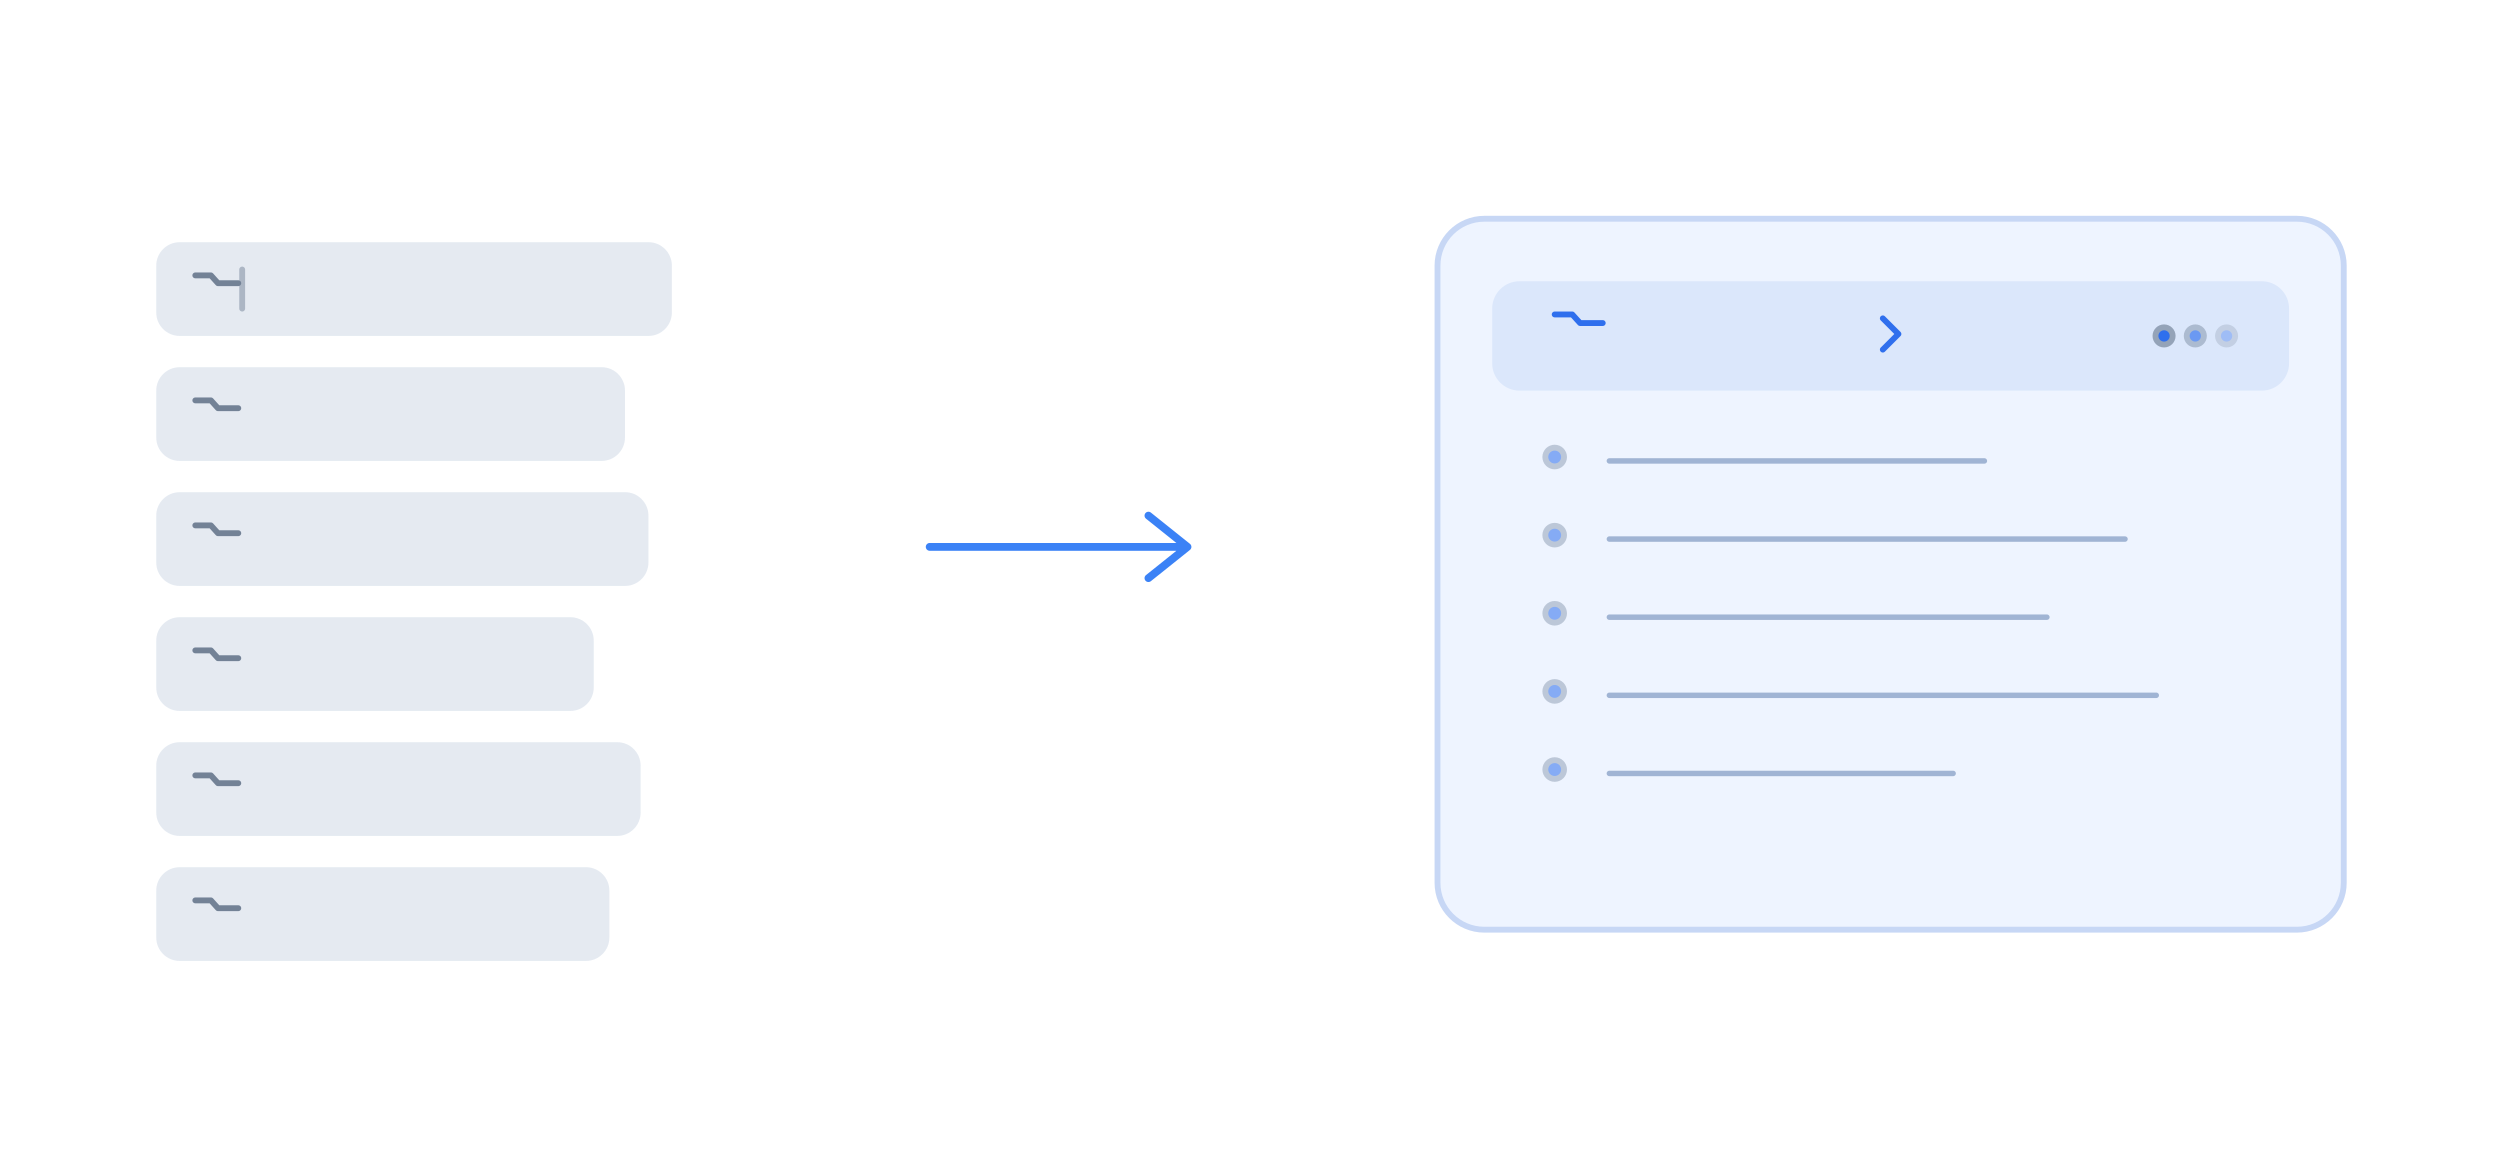
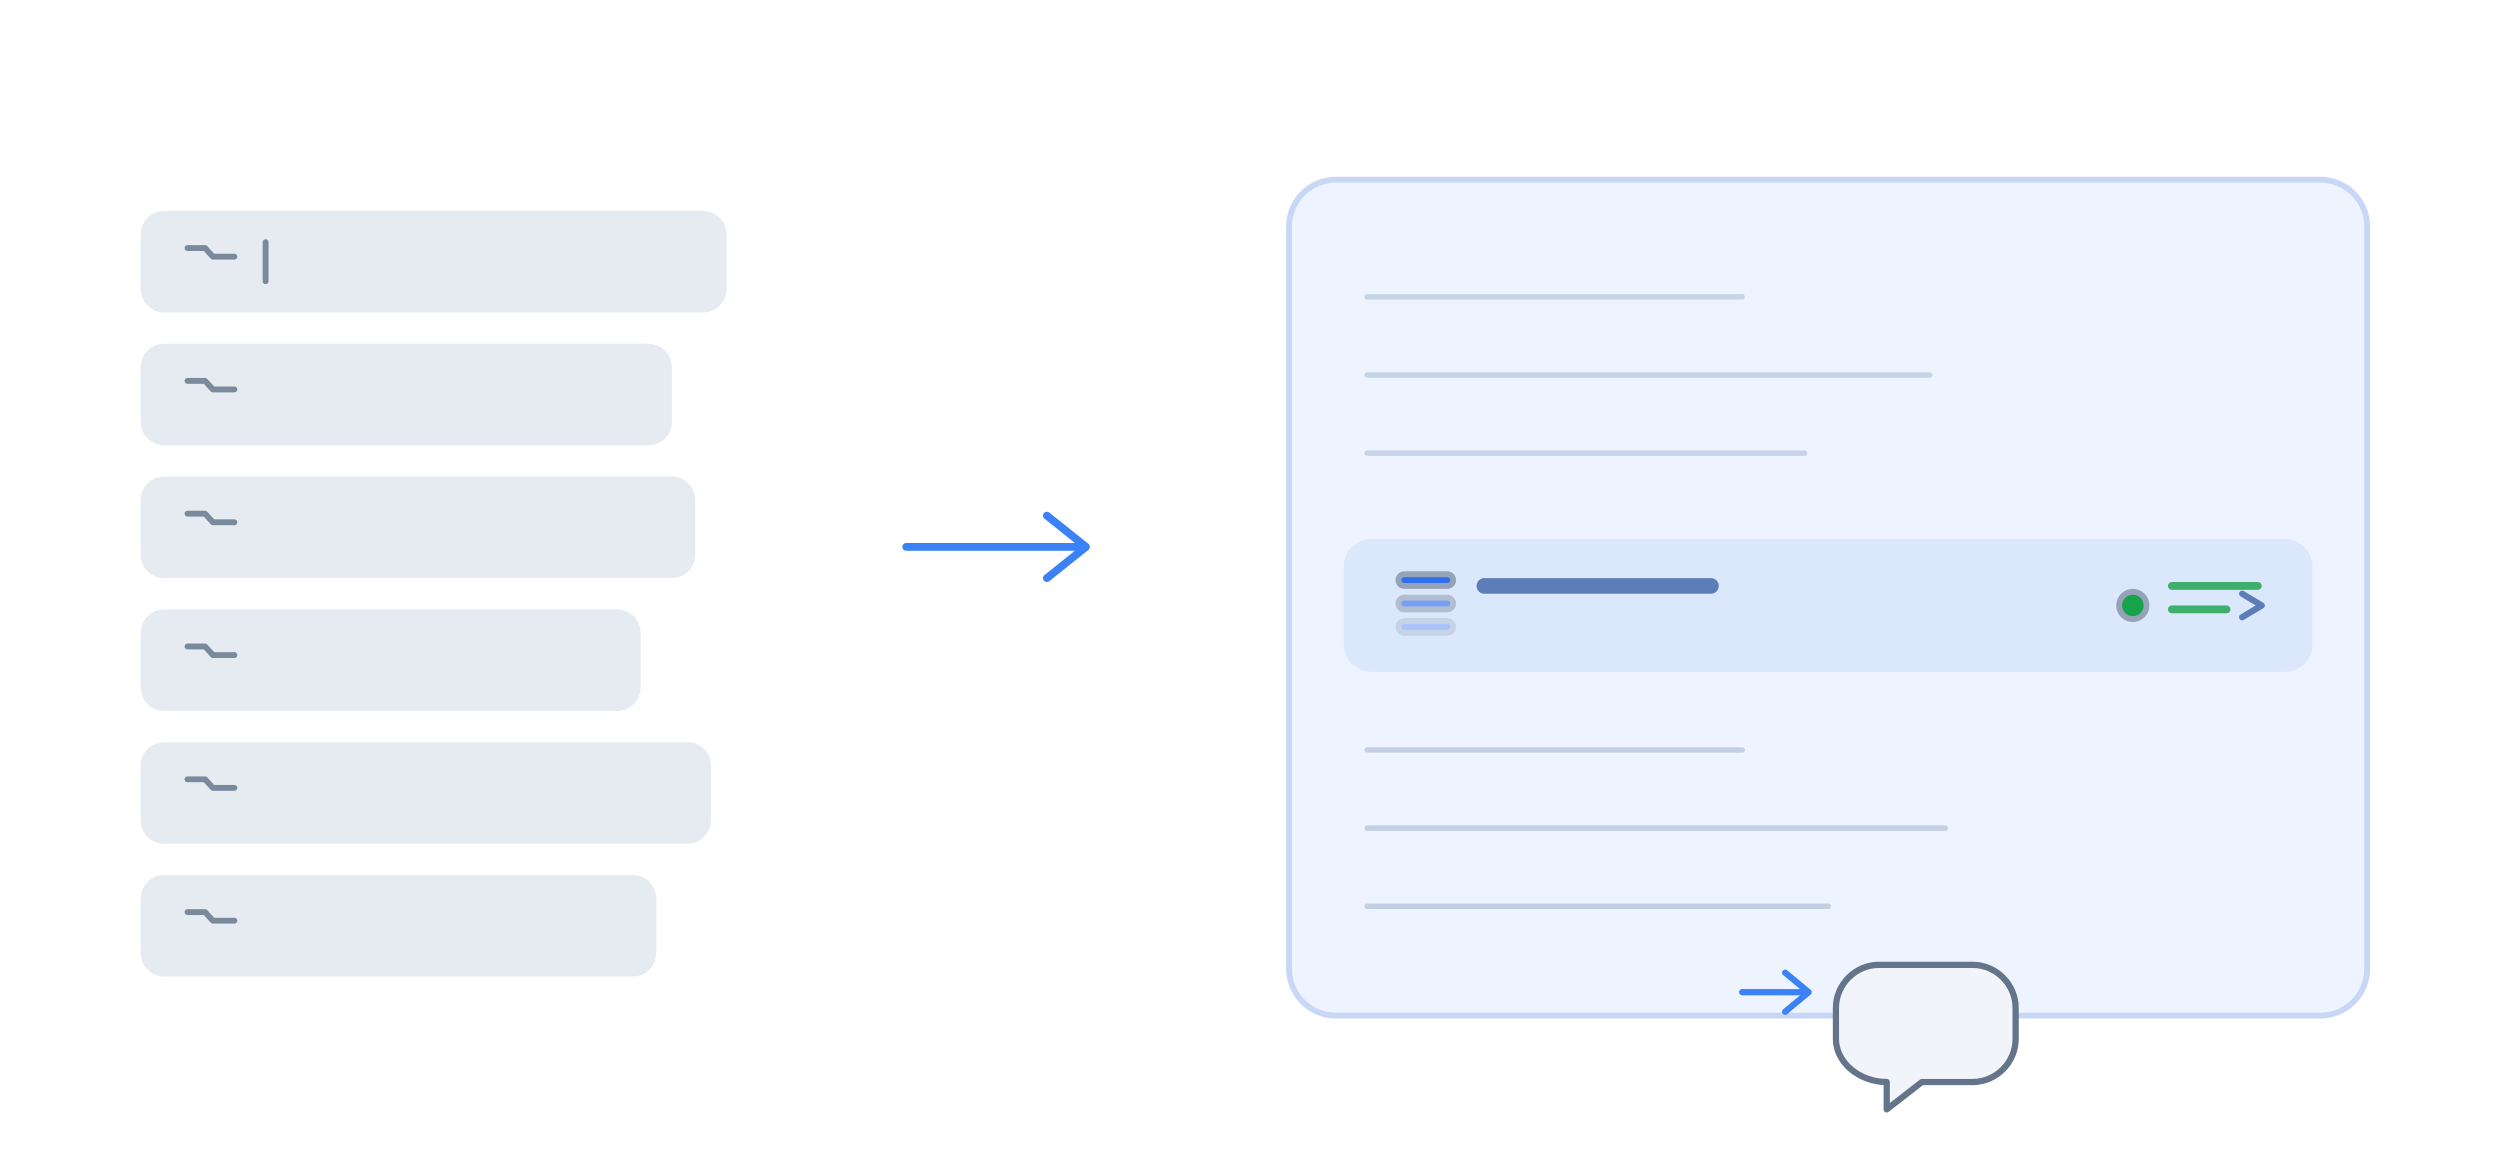
<svg xmlns="http://www.w3.org/2000/svg" width="640" height="300" viewBox="0 0 640 300">
  <g fill="none" stroke="#94a3b8" stroke-width="1.5" stroke-linecap="round" stroke-linejoin="round">
-     <g opacity="0.9">
-       <g transform="translate(40 62)">
-         <rect x="0" y="0" width="132" height="24" rx="6" fill="#e2e8f0" stroke="none" />
-         <path d="M10 8.5h4l1.8 2h5.2" stroke="#64748b" />
-         <path d="M22 7v10" stroke="#64748b" opacity="0.5" />
+     <g opacity="0.85">
+       <g transform="translate(36 54)">
+         <rect x="0" y="0" width="150" height="26" rx="6" fill="#e2e8f0" stroke="none" />
+         <path d="M12 9.5h4.5l2 2.2h5.5M32 8v10" stroke="#64748b" />
      </g>
-       <g transform="translate(40 94)">
-         <rect x="0" y="0" width="120" height="24" rx="6" fill="#e2e8f0" stroke="none" />
-         <path d="M10 8.5h4l1.8 2h5.2" stroke="#64748b" />
+       <g transform="translate(36 88)">
+         <rect x="0" y="0" width="136" height="26" rx="6" fill="#e2e8f0" stroke="none" />
+         <path d="M12 9.5h4.5l2 2.2h5.5" stroke="#64748b" />
      </g>
-       <g transform="translate(40 126)">
-         <rect x="0" y="0" width="126" height="24" rx="6" fill="#e2e8f0" stroke="none" />
-         <path d="M10 8.5h4l1.8 2h5.2" stroke="#64748b" />
+       <g transform="translate(36 122)">
+         <rect x="0" y="0" width="142" height="26" rx="6" fill="#e2e8f0" stroke="none" />
+         <path d="M12 9.5h4.5l2 2.2h5.5" stroke="#64748b" />
      </g>
-       <g transform="translate(40 158)">
-         <rect x="0" y="0" width="112" height="24" rx="6" fill="#e2e8f0" stroke="none" />
-         <path d="M10 8.5h4l1.8 2h5.2" stroke="#64748b" />
+       <g transform="translate(36 156)">
+         <rect x="0" y="0" width="128" height="26" rx="6" fill="#e2e8f0" stroke="none" />
+         <path d="M12 9.5h4.5l2 2.2h5.5" stroke="#64748b" />
      </g>
-       <g transform="translate(40 190)">
-         <rect x="0" y="0" width="124" height="24" rx="6" fill="#e2e8f0" stroke="none" />
-         <path d="M10 8.5h4l1.8 2h5.2" stroke="#64748b" />
+       <g transform="translate(36 190)">
+         <rect x="0" y="0" width="146" height="26" rx="6" fill="#e2e8f0" stroke="none" />
+         <path d="M12 9.5h4.5l2 2.2h5.5" stroke="#64748b" />
      </g>
-       <g transform="translate(40 222)">
-         <rect x="0" y="0" width="116" height="24" rx="6" fill="#e2e8f0" stroke="none" />
-         <path d="M10 8.5h4l1.8 2h5.2" stroke="#64748b" />
+       <g transform="translate(36 224)">
+         <rect x="0" y="0" width="132" height="26" rx="6" fill="#e2e8f0" stroke="none" />
+         <path d="M12 9.5h4.5l2 2.2h5.5" stroke="#64748b" />
      </g>
    </g>
-     <g transform="translate(238 150)" stroke="#3b82f6" stroke-width="2">
-       <path d="M0 -10h64M56 -18l10 8-10 8" />
+     <g transform="translate(232 150)" stroke="#3b82f6" stroke-width="2">
+       <path d="M0 -10h44M36 -18l10 8-10 8" />
    </g>
-     <g transform="translate(368 56)">
-       <rect x="0" y="0" width="232" height="182" rx="12" fill="#eef4ff" stroke="#c7d7f5" />
-       <rect x="14" y="16" width="204" height="28" rx="7" fill="#dbe7fb" stroke="none" />
-       <path d="M30 24.5h4.5l2 2.2h5.8" stroke="#2f6fed" />
-       <path d="M114 25.5l4 4-4 4" stroke="#2f6fed" />
-       <circle cx="186" cy="30" r="2.2" fill="#2f6fed" />
-       <circle cx="194" cy="30" r="2.2" fill="#2f6fed" opacity="0.65" />
-       <circle cx="202" cy="30" r="2.2" fill="#2f6fed" opacity="0.35" />
-       <g stroke="#93a9cc" stroke-width="1.4" opacity="0.85">
-         <path d="M44 62h96M44 82h132M44 102h112M44 122h140M44 142h88" />
+     <g transform="translate(330 46)">
+       <rect x="0" y="0" width="276" height="214" rx="12" fill="#eef4ff" stroke="#c7d7f5" />
+       <g stroke="#c3cfe3" stroke-width="1.4" opacity="0.9">
+         <path d="M20 30h96M20 50h144M20 70h112" />
      </g>
-       <g fill="#2f6fed" opacity="0.55">
-         <circle cx="30" cy="61" r="2.4" />
-         <circle cx="30" cy="81" r="2.4" />
-         <circle cx="30" cy="101" r="2.4" />
-         <circle cx="30" cy="121" r="2.4" />
-         <circle cx="30" cy="141" r="2.4" />
+       <rect x="14" y="92" width="248" height="34" rx="7" fill="#dbe7fb" stroke="none" />
+       <g fill="#2f6fed">
+         <rect x="28" y="101" width="14" height="3" rx="1.5" />
+         <rect x="28" y="107" width="14" height="3" rx="1.5" opacity="0.6" />
+         <rect x="28" y="113" width="14" height="3" rx="1.5" opacity="0.3" />
      </g>
+       <path d="M50 104h58" stroke="#5b7db8" stroke-width="4" stroke-linecap="round" />
+       <circle cx="216" cy="109" r="3.5" fill="#16a34a" />
+       <path d="M226 104h22M226 110h14" stroke="#16a34a" stroke-width="2" stroke-linecap="round" opacity="0.8" />
+       <path d="M244 106l5 3-5 3" stroke="#5b7db8" stroke-width="1.6" fill="none" stroke-linecap="round" stroke-linejoin="round" />
+       <g stroke="#c3cfe3" stroke-width="1.4">
+         <path d="M20 146h96M20 166h148M20 186h118" />
+       </g>
+     </g>
+     <g transform="translate(470 258)" stroke="#64748b" stroke-width="1.6">
+       <path d="M0 0c0-6 5-11 11-11h24c6 0 11 5 11 11v8c0 6-5 11-11 11H22l-9 7v-7C6 19 0 14 0 8Z" fill="#f1f5f9" />
+       <path d="M-24 -4h16" stroke="#3b82f6" />
+       <path d="M-13 -9l6 5-6 5" stroke="#3b82f6" />
    </g>
  </g>
</svg>
